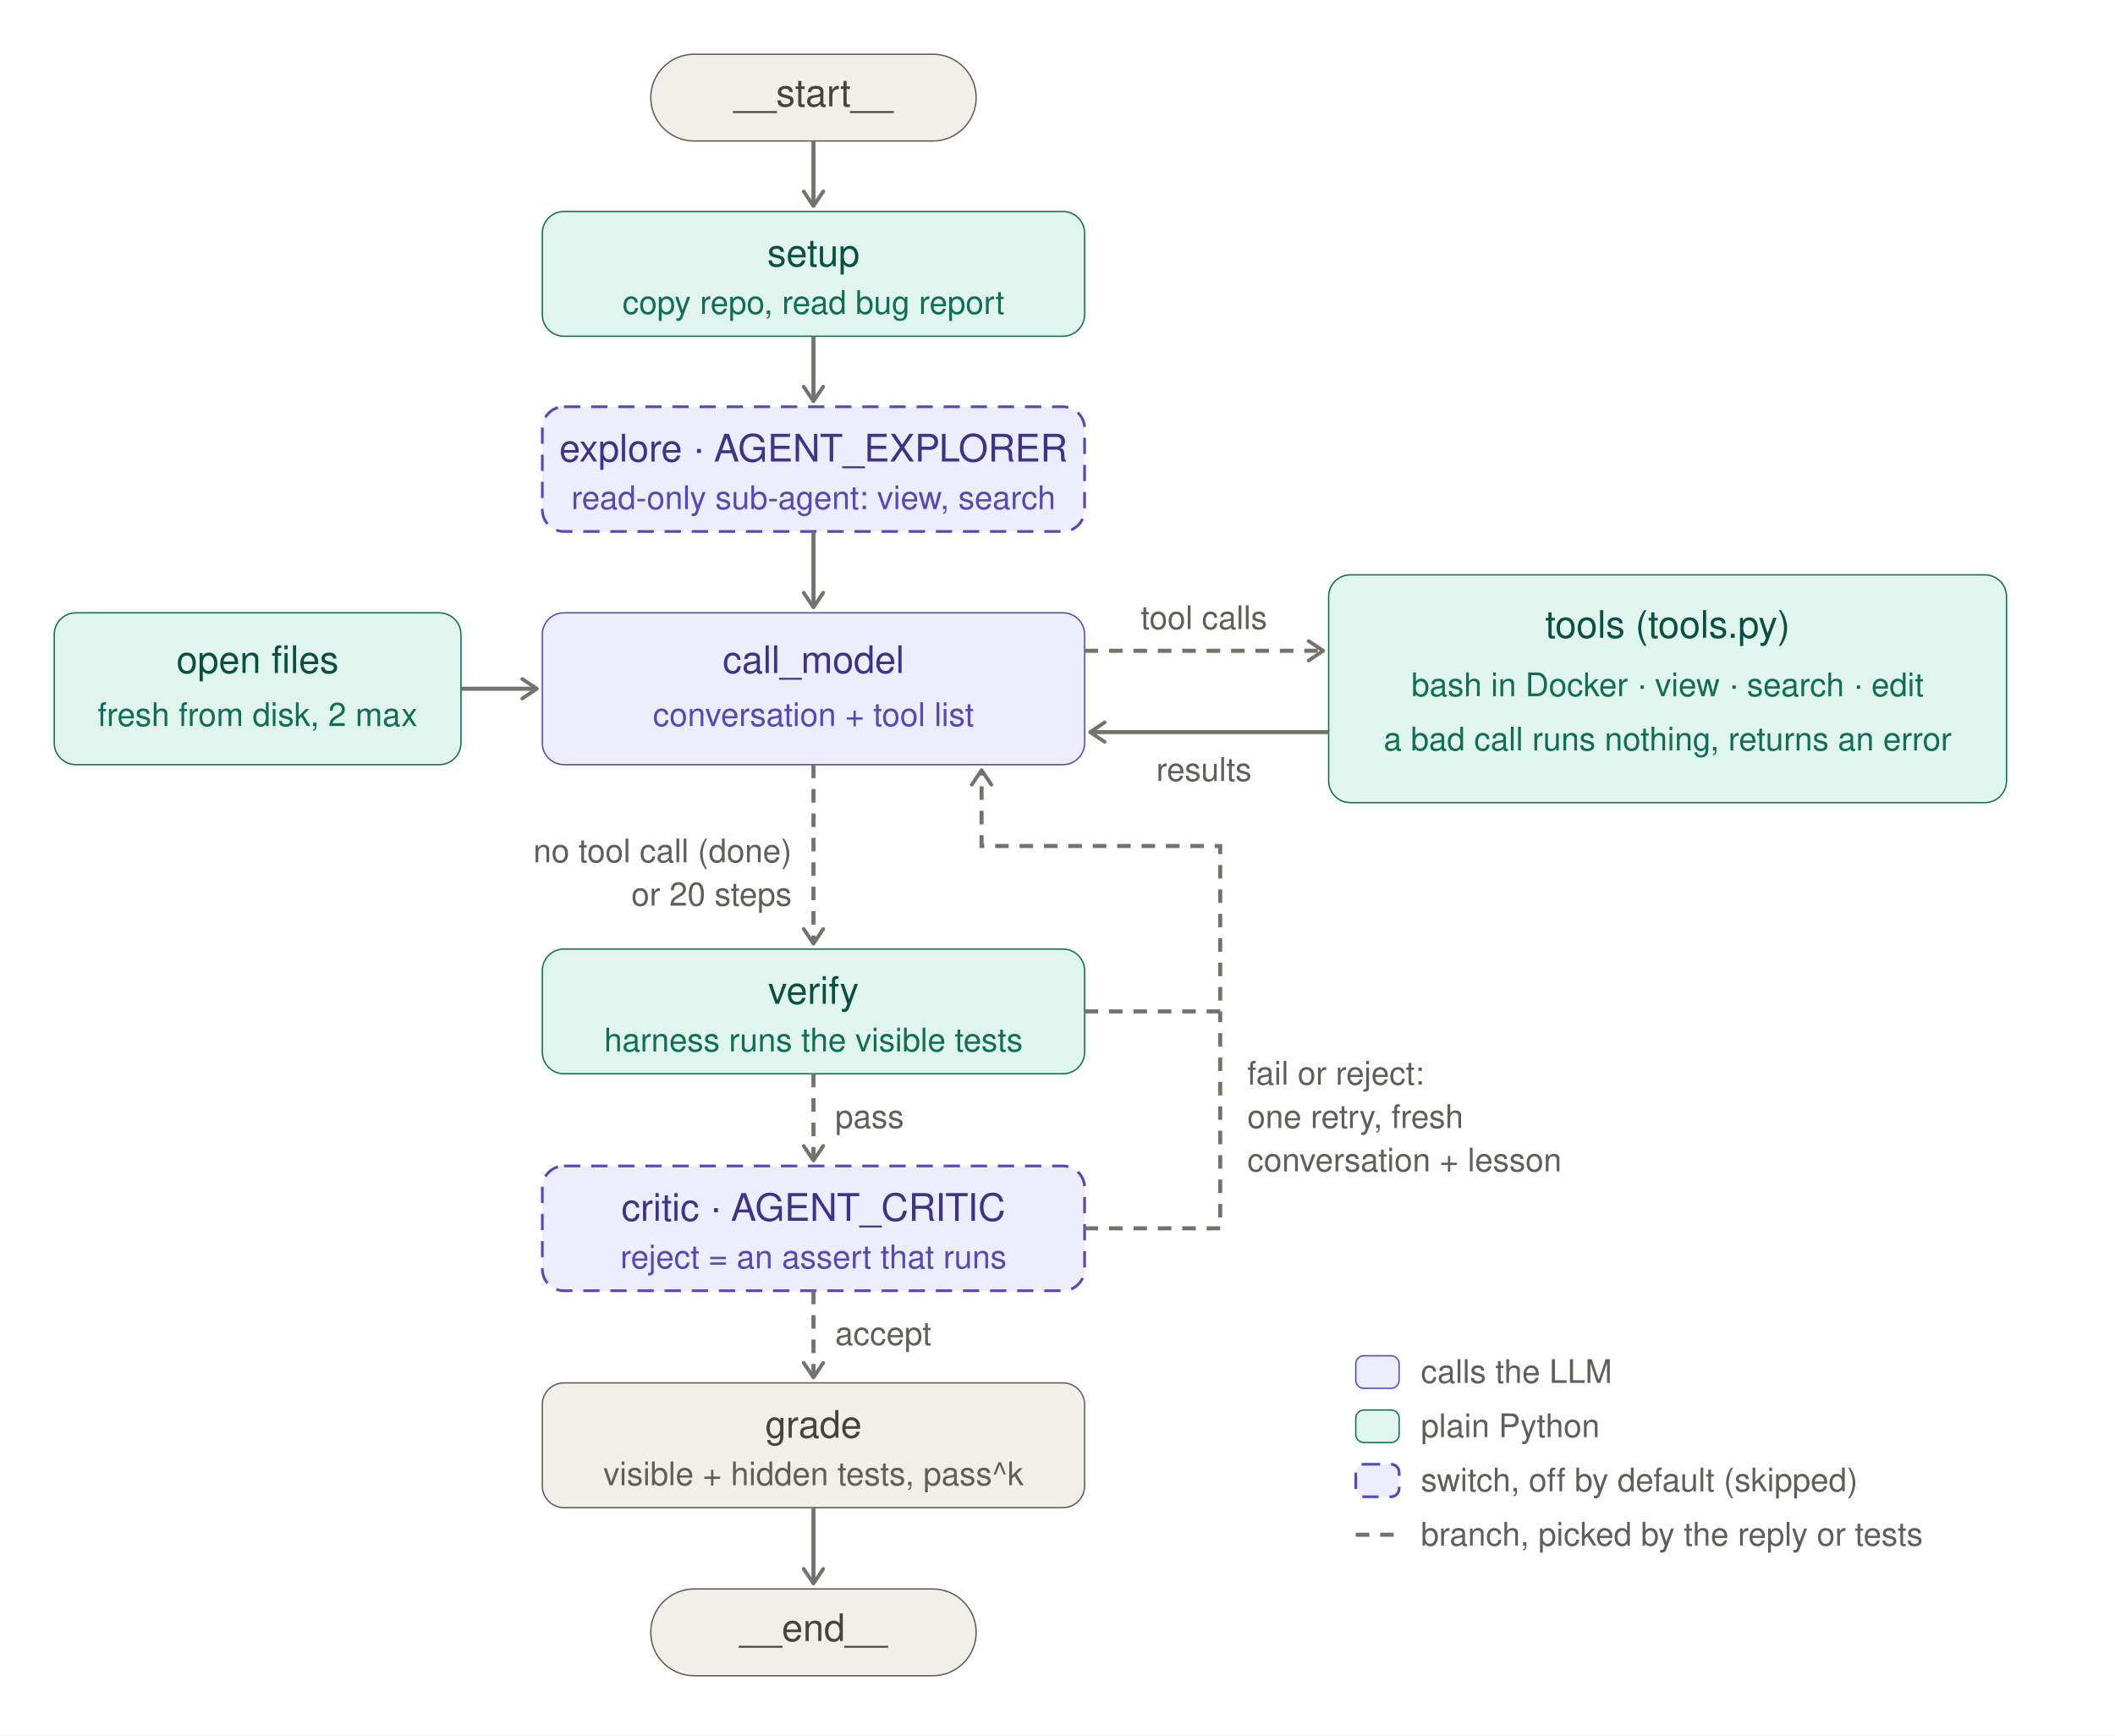
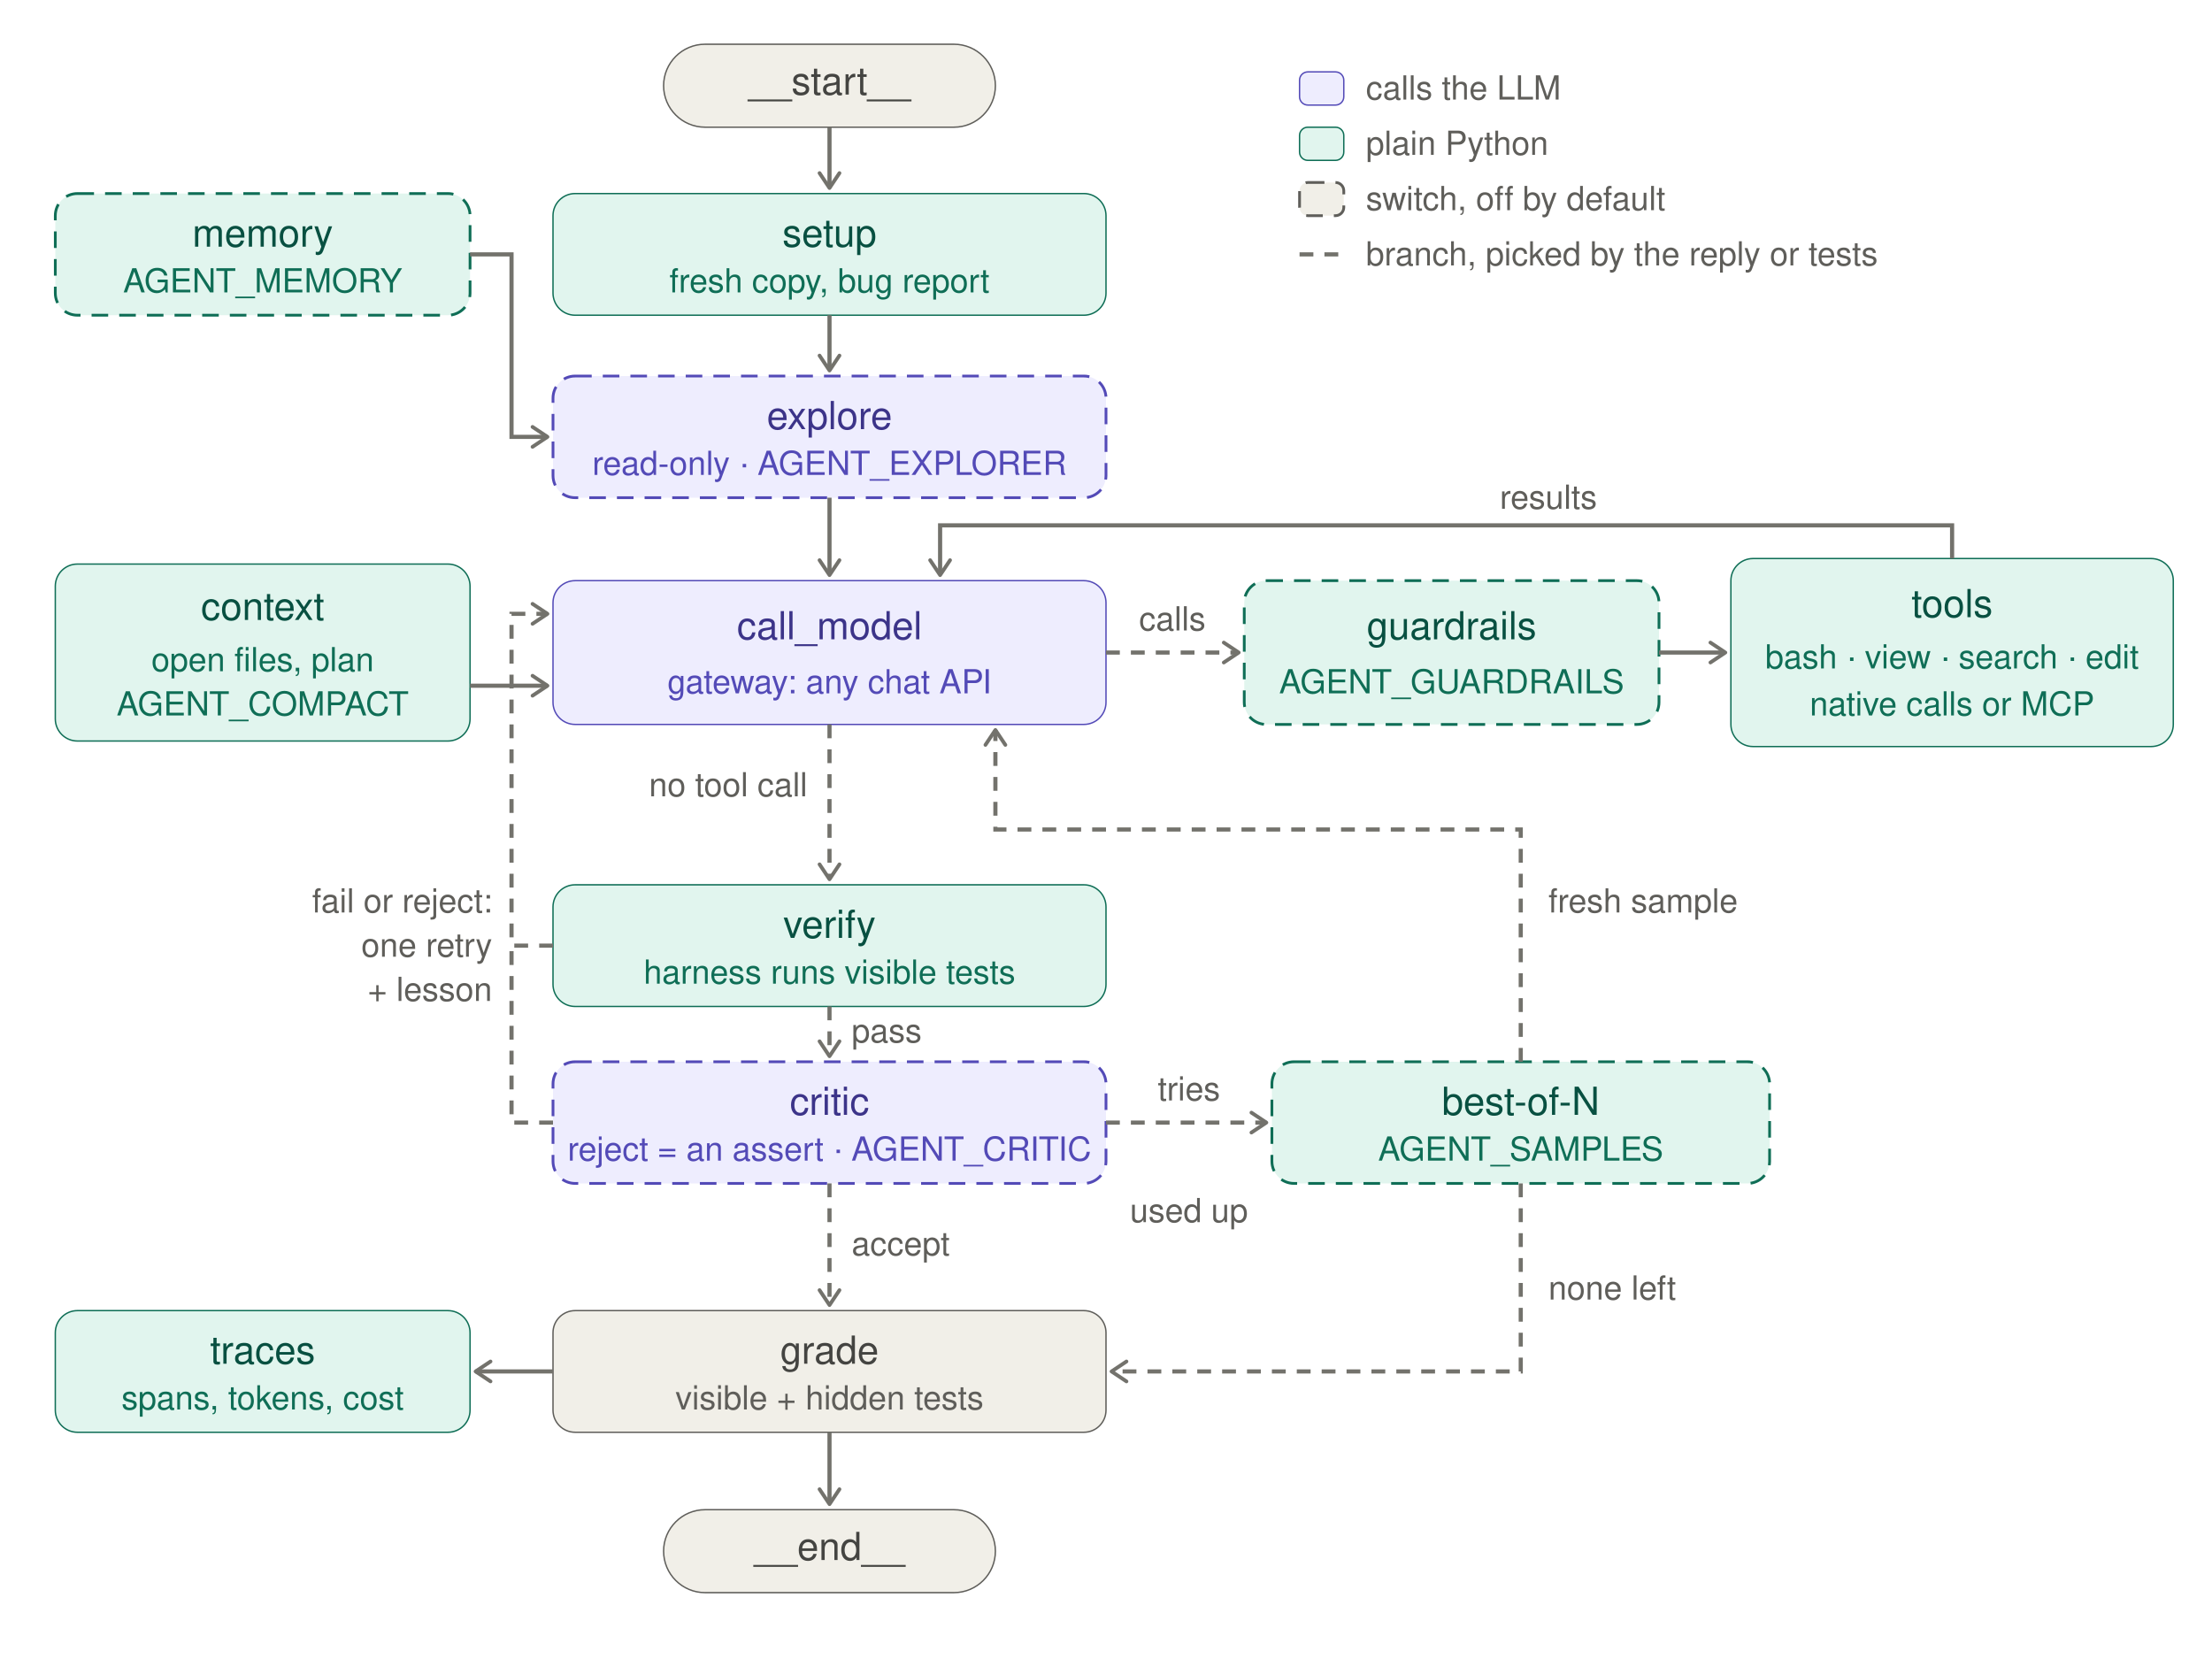
- <svg xmlns="http://www.w3.org/2000/svg" width="780" height="640" viewBox="0 0 780 640" role="img">
+ <svg xmlns="http://www.w3.org/2000/svg" width="800" height="600" viewBox="0 0 800 600" role="img">
  <style>
text{font-family:"Segoe UI",Helvetica,Arial,sans-serif}
.ts{font-size:12px;fill:#5F5E5A}.th{font-size:14px;font-weight:500;fill:#2C2C2A}.tl{font-size:12px;fill:#5F5E5A}
.arr{stroke:#73726C;stroke-width:1.5;fill:none}.dash{stroke-dasharray:5 4}.opt{stroke-dasharray:6 4}
.c-purple&gt;rect,rect.c-purple{fill:#EEEDFE;stroke:#534AB7}.c-purple&gt;.th{fill:#3C3489}.c-purple&gt;.ts{fill:#534AB7}
.c-teal&gt;rect,rect.c-teal{fill:#E1F5EE;stroke:#0F6E56}.c-teal&gt;.th{fill:#085041}.c-teal&gt;.ts{fill:#0F6E56}
.c-gray&gt;rect,rect.c-gray{fill:#F1EFE8;stroke:#5F5E5A}.c-gray&gt;.th{fill:#444441}.c-gray&gt;.ts{fill:#5F5E5A}
</style>
  <defs>
    <marker id="arrow" viewBox="0 0 10 10" refX="8" refY="5" markerWidth="6" markerHeight="6" orient="auto-start-reverse">
      <path d="M2 1L8 5L2 9" fill="none" stroke="#73726C" stroke-width="1.5" stroke-linecap="round" stroke-linejoin="round" />
    </marker>
  </defs>
-   <rect width="780" height="640" fill="#FFFFFF" />
+   <rect width="800" height="600" fill="#FFFFFF" />
  <g class="c-gray">
-     <rect x="240" y="20" width="120" height="32" rx="16" stroke-width="0.5" />
-     <text class="th" x="300" y="36" text-anchor="middle" dominant-baseline="central">__start__</text>
+     <rect x="240" y="16" width="120" height="30" rx="15" stroke-width="0.5" />
+     <text class="th" x="300" y="31" text-anchor="middle" dominant-baseline="central">__start__</text>
  </g>
  <g class="c-teal">
-     <rect x="200" y="78" width="200" height="46" rx="8" stroke-width="0.5" />
-     <text class="th" x="300" y="95" text-anchor="middle" dominant-baseline="central">setup</text>
-     <text class="ts" x="300" y="113" text-anchor="middle" dominant-baseline="central">copy repo, read bug report</text>
+     <rect x="200" y="70" width="200" height="44" rx="8" stroke-width="0.5" />
+     <text class="th" x="300" y="86" text-anchor="middle" dominant-baseline="central">setup</text>
+     <text class="ts" x="300" y="103" text-anchor="middle" dominant-baseline="central">fresh copy, bug report</text>
+   </g>
+   <g class="c-teal">
+     <rect class="opt" x="20" y="70" width="150" height="44" rx="8" stroke-width="1" />
+     <text class="th" x="95" y="86" text-anchor="middle" dominant-baseline="central">memory</text>
+     <text class="ts" x="95" y="103" text-anchor="middle" dominant-baseline="central">AGENT_MEMORY</text>
  </g>
  <g class="c-purple">
-     <rect class="opt" x="200" y="150" width="200" height="46" rx="8" stroke-width="1" />
-     <text class="th" x="300" y="167" text-anchor="middle" dominant-baseline="central">explore · AGENT_EXPLORER</text>
-     <text class="ts" x="300" y="185" text-anchor="middle" dominant-baseline="central">read-only sub-agent: view, search</text>
+     <rect class="opt" x="200" y="136" width="200" height="44" rx="8" stroke-width="1" />
+     <text class="th" x="300" y="152" text-anchor="middle" dominant-baseline="central">explore</text>
+     <text class="ts" x="300" y="169" text-anchor="middle" dominant-baseline="central">read-only · AGENT_EXPLORER</text>
  </g>
  <g class="c-purple">
-     <rect x="200" y="226" width="200" height="56" rx="8" stroke-width="0.5" />
-     <text class="th" x="300" y="245" text-anchor="middle" dominant-baseline="central">call_model</text>
-     <text class="ts" x="300" y="265" text-anchor="middle" dominant-baseline="central">conversation + tool list</text>
+     <rect x="200" y="210" width="200" height="52" rx="8" stroke-width="0.5" />
+     <text class="th" x="300" y="228" text-anchor="middle" dominant-baseline="central">call_model</text>
+     <text class="ts" x="300" y="248" text-anchor="middle" dominant-baseline="central">gateway: any chat API</text>
  </g>
  <g class="c-teal">
-     <rect x="20" y="226" width="150" height="56" rx="8" stroke-width="0.5" />
-     <text class="th" x="95" y="245" text-anchor="middle" dominant-baseline="central">open files</text>
-     <text class="ts" x="95" y="265" text-anchor="middle" dominant-baseline="central">fresh from disk, 2 max</text>
+     <rect x="20" y="204" width="150" height="64" rx="8" stroke-width="0.5" />
+     <text class="th" x="95" y="221" text-anchor="middle" dominant-baseline="central">context</text>
+     <text class="ts" x="95" y="240" text-anchor="middle" dominant-baseline="central">open files, plan</text>
+     <text class="ts" x="95" y="256" text-anchor="middle" dominant-baseline="central">AGENT_COMPACT</text>
  </g>
  <g class="c-teal">
-     <rect x="490" y="212" width="250" height="84" rx="8" stroke-width="0.5" />
-     <text class="th" x="615" y="232" text-anchor="middle" dominant-baseline="central">tools (tools.py)</text>
-     <text class="ts" x="615" y="254" text-anchor="middle" dominant-baseline="central">bash in Docker · view · search · edit</text>
-     <text class="ts" x="615" y="274" text-anchor="middle" dominant-baseline="central">a bad call runs nothing, returns an error</text>
+     <rect class="opt" x="450" y="210" width="150" height="52" rx="8" stroke-width="1" />
+     <text class="th" x="525" y="228" text-anchor="middle" dominant-baseline="central">guardrails</text>
+     <text class="ts" x="525" y="248" text-anchor="middle" dominant-baseline="central">AGENT_GUARDRAILS</text>
  </g>
  <g class="c-teal">
-     <rect x="200" y="350" width="200" height="46" rx="8" stroke-width="0.5" />
-     <text class="th" x="300" y="367" text-anchor="middle" dominant-baseline="central">verify</text>
-     <text class="ts" x="300" y="385" text-anchor="middle" dominant-baseline="central">harness runs the visible tests</text>
+     <rect x="626" y="202" width="160" height="68" rx="8" stroke-width="0.5" />
+     <text class="th" x="706" y="220" text-anchor="middle" dominant-baseline="central">tools</text>
+     <text class="ts" x="706" y="239" text-anchor="middle" dominant-baseline="central">bash · view · search · edit</text>
+     <text class="ts" x="706" y="256" text-anchor="middle" dominant-baseline="central">native calls or MCP</text>
+   </g>
+   <g class="c-teal">
+     <rect x="200" y="320" width="200" height="44" rx="8" stroke-width="0.5" />
+     <text class="th" x="300" y="336" text-anchor="middle" dominant-baseline="central">verify</text>
+     <text class="ts" x="300" y="353" text-anchor="middle" dominant-baseline="central">harness runs visible tests</text>
  </g>
  <g class="c-purple">
-     <rect class="opt" x="200" y="430" width="200" height="46" rx="8" stroke-width="1" />
-     <text class="th" x="300" y="447" text-anchor="middle" dominant-baseline="central">critic · AGENT_CRITIC</text>
-     <text class="ts" x="300" y="465" text-anchor="middle" dominant-baseline="central">reject = an assert that runs</text>
+     <rect class="opt" x="200" y="384" width="200" height="44" rx="8" stroke-width="1" />
+     <text class="th" x="300" y="400" text-anchor="middle" dominant-baseline="central">critic</text>
+     <text class="ts" x="300" y="417" text-anchor="middle" dominant-baseline="central">reject = an assert · AGENT_CRITIC</text>
+   </g>
+   <g class="c-teal">
+     <rect class="opt" x="460" y="384" width="180" height="44" rx="8" stroke-width="1" />
+     <text class="th" x="550" y="400" text-anchor="middle" dominant-baseline="central">best-of-N</text>
+     <text class="ts" x="550" y="417" text-anchor="middle" dominant-baseline="central">AGENT_SAMPLES</text>
  </g>
  <g class="c-gray">
-     <rect x="200" y="510" width="200" height="46" rx="8" stroke-width="0.5" />
-     <text class="th" x="300" y="527" text-anchor="middle" dominant-baseline="central">grade</text>
-     <text class="ts" x="300" y="545" text-anchor="middle" dominant-baseline="central">visible + hidden tests, pass^k</text>
+     <rect x="200" y="474" width="200" height="44" rx="8" stroke-width="0.5" />
+     <text class="th" x="300" y="490" text-anchor="middle" dominant-baseline="central">grade</text>
+     <text class="ts" x="300" y="507" text-anchor="middle" dominant-baseline="central">visible + hidden tests</text>
+   </g>
+   <g class="c-teal">
+     <rect x="20" y="474" width="150" height="44" rx="8" stroke-width="0.5" />
+     <text class="th" x="95" y="490" text-anchor="middle" dominant-baseline="central">traces</text>
+     <text class="ts" x="95" y="507" text-anchor="middle" dominant-baseline="central">spans, tokens, cost</text>
  </g>
  <g class="c-gray">
-     <rect x="240" y="586" width="120" height="32" rx="16" stroke-width="0.5" />
-     <text class="th" x="300" y="602" text-anchor="middle" dominant-baseline="central">__end__</text>
+     <rect x="240" y="546" width="120" height="30" rx="15" stroke-width="0.5" />
+     <text class="th" x="300" y="561" text-anchor="middle" dominant-baseline="central">__end__</text>
  </g>
-   <path class="arr" d="M300 52V76" marker-end="url(#arrow)" />
-   <path class="arr" d="M300 124V148" marker-end="url(#arrow)" />
-   <path class="arr" d="M300 196V224" marker-end="url(#arrow)" />
-   <path class="arr" d="M170 254H198" marker-end="url(#arrow)" />
-   <path class="arr dash" d="M400 240H488" marker-end="url(#arrow)" />
-   <text class="tl" x="444" y="232" text-anchor="middle">tool calls</text>
-   <path class="arr" d="M490 270H402" marker-end="url(#arrow)" />
-   <text class="tl" x="444" y="288" text-anchor="middle">results</text>
-   <path class="arr dash" d="M300 282V348" marker-end="url(#arrow)" />
-   <text class="tl" x="292" y="318" text-anchor="end">no tool call (done)</text>
-   <text class="tl" x="292" y="334" text-anchor="end">or 20 steps</text>
-   <path class="arr dash" d="M300 396V428" marker-end="url(#arrow)" />
-   <text class="tl" x="308" y="416">pass</text>
-   <path class="arr dash" d="M300 476V508" marker-end="url(#arrow)" />
-   <text class="tl" x="308" y="496">accept</text>
-   <path class="arr" d="M300 556V584" marker-end="url(#arrow)" />
-   <path class="arr dash" d="M400 373H450V312H362V284" marker-end="url(#arrow)" />
-   <path class="arr dash" d="M400 453H450V373" />
-   <text class="tl" x="460" y="400">fail or reject:</text>
-   <text class="tl" x="460" y="416">one retry, fresh</text>
-   <text class="tl" x="460" y="432">conversation + lesson</text>
-   <g transform="translate(500,500)">
+   <path class="arr" d="M300 46V68" marker-end="url(#arrow)" />
+   <path class="arr" d="M300 114V134" marker-end="url(#arrow)" />
+   <path class="arr" d="M300 180V208" marker-end="url(#arrow)" />
+   <path class="arr" d="M170 92H185V158H198" marker-end="url(#arrow)" />
+   <path class="arr" d="M170 248H198" marker-end="url(#arrow)" />
+   <path class="arr dash" d="M400 236H448" marker-end="url(#arrow)" />
+   <text class="tl" x="424" y="228" text-anchor="middle">calls</text>
+   <path class="arr" d="M600 236H624" marker-end="url(#arrow)" />
+   <path class="arr" d="M706 202V190H340V208" marker-end="url(#arrow)" />
+   <text class="tl" x="560" y="184" text-anchor="middle">results</text>
+   <path class="arr dash" d="M300 262V318" marker-end="url(#arrow)" />
+   <text class="tl" x="292" y="288" text-anchor="end">no tool call</text>
+   <path class="arr dash" d="M300 364V382" marker-end="url(#arrow)" />
+   <text class="tl" x="308" y="377">pass</text>
+   <path class="arr dash" d="M300 428V472" marker-end="url(#arrow)" />
+   <text class="tl" x="308" y="454">accept</text>
+   <path class="arr" d="M300 518V544" marker-end="url(#arrow)" />
+   <path class="arr" d="M200 496H172" marker-end="url(#arrow)" />
+   <path class="arr dash" d="M200 342H185V222H198" marker-end="url(#arrow)" />
+   <path class="arr dash" d="M200 406H185V342" />
+   <text class="tl" x="178" y="330" text-anchor="end">fail or reject:</text>
+   <text class="tl" x="178" y="346" text-anchor="end">one retry</text>
+   <text class="tl" x="178" y="362" text-anchor="end">+ lesson</text>
+   <path class="arr dash" d="M400 406H458" marker-end="url(#arrow)" />
+   <text class="tl" x="430" y="398" text-anchor="middle">tries</text>
+   <text class="tl" x="430" y="442" text-anchor="middle">used up</text>
+   <path class="arr dash" d="M550 384V300H360V264" marker-end="url(#arrow)" />
+   <text class="tl" x="560" y="330">fresh sample</text>
+   <path class="arr dash" d="M550 428V496H402" marker-end="url(#arrow)" />
+   <text class="tl" x="560" y="470">none left</text>
+   <g transform="translate(470,26)">
    <rect class="c-purple" x="0" y="0" width="16" height="12" rx="3" stroke-width="0.5" />
    <text class="ts" x="24" y="10">calls the LLM</text>
    <rect class="c-teal" x="0" y="20" width="16" height="12" rx="3" stroke-width="0.5" />
    <text class="ts" x="24" y="30">plain Python</text>
-     <rect class="c-purple opt" x="0" y="40" width="16" height="12" rx="3" stroke-width="1" />
-     <text class="ts" x="24" y="50">switch, off by default (skipped)</text>
+     <rect class="c-gray opt" x="0" y="40" width="16" height="12" rx="3" stroke-width="1" />
+     <text class="ts" x="24" y="50">switch, off by default</text>
    <path class="arr dash" d="M0 66H16" />
    <text class="ts" x="24" y="70">branch, picked by the reply or tests</text>
  </g>
</svg>
